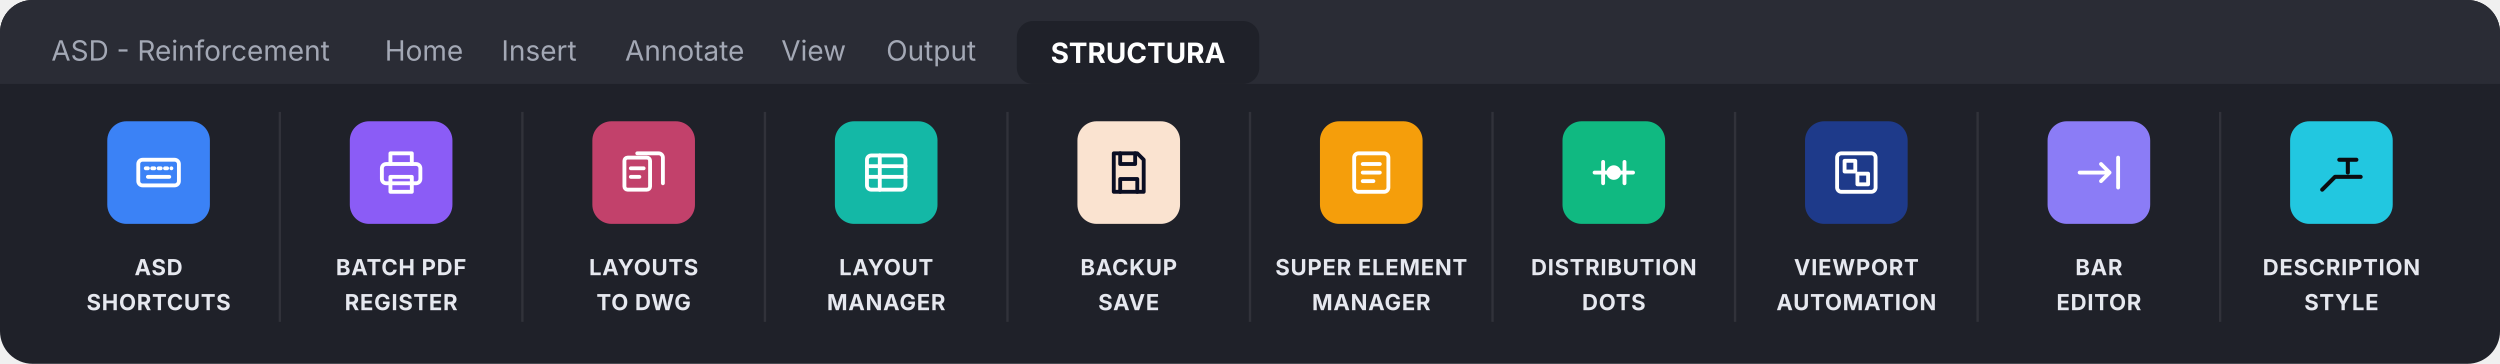
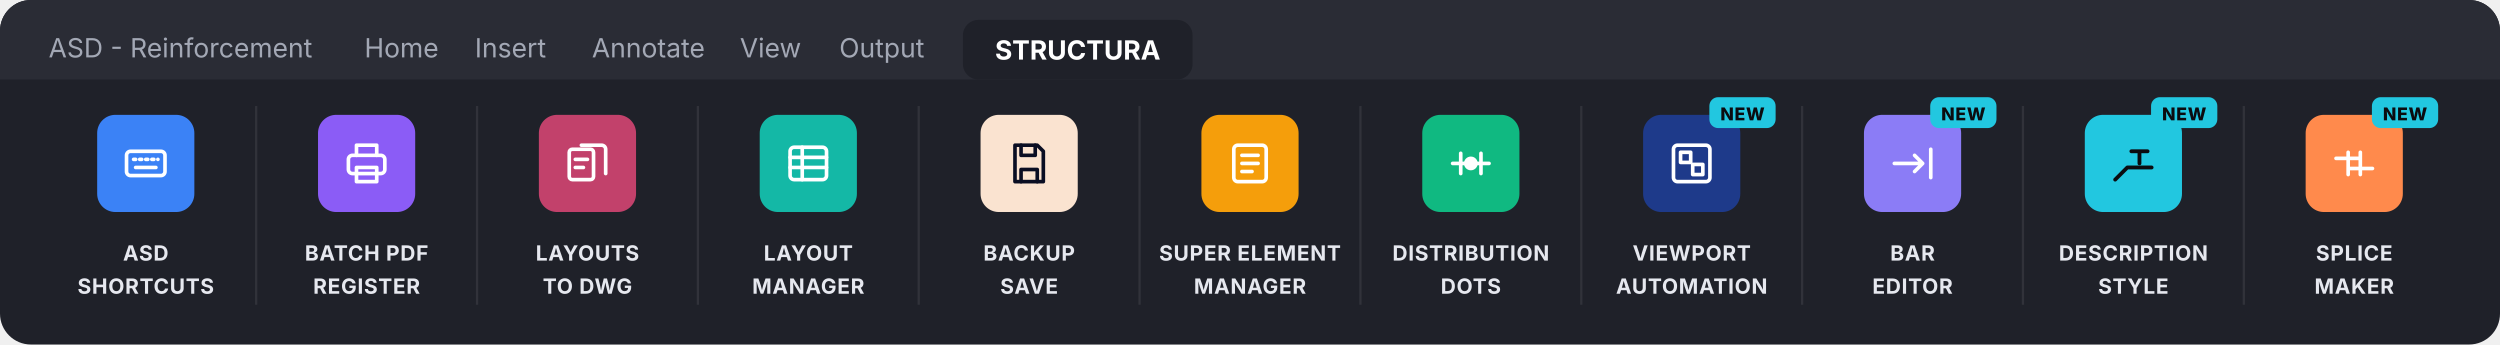
- <svg xmlns="http://www.w3.org/2000/svg" width="1072" height="156" viewBox="0 0 1072 156">
-   <rect width="1072" height="156" rx="14" fill="#1f2129" />
-   <path d="M0 14a14 14 0 0 1 14-14H1058a14 14 0 0 1 14 14V36H0z" fill="#2a2c35" />
+ <svg xmlns="http://www.w3.org/2000/svg" width="1132" height="156" viewBox="0 0 1132 156">
+   <rect width="1132" height="156" rx="14" fill="#1f2129" />
+   <path d="M0 14a14 14 0 0 1 14-14H1118a14 14 0 0 1 14 14V36H0z" fill="#2a2c35" />
  <g font-family="Segoe UI, Inter, Helvetica, Arial, sans-serif" font-size="12" fill="#a3a8b5">
    <text x="22" y="26">ASD - Reinforcement</text>
    <text x="165" y="26">Home</text>
    <text x="215" y="26">Insert</text>
    <text x="268" y="26">Annotate</text>
    <text x="335" y="26">View</text>
    <text x="380" y="26">Output</text>
  </g>
  <rect x="436" y="9" width="104" height="27" rx="7" fill="#1f2129" />
  <text x="488" y="27" text-anchor="middle" fill="#fff" font-size="12" font-weight="700" font-family="Segoe UI, Inter, Helvetica, Arial, sans-serif">STRUCTURA</text>
  <g font-family="Segoe UI, Inter, Helvetica, Arial, sans-serif" font-size="9.5" font-weight="700" fill="#e6e8ef" letter-spacing=".3">
-     <g transform="translate(46.0 52) scale(.9167)">
+     <g transform="translate(44.0 52) scale(.9167)">
      <rect width="48" height="48" rx="9" fill="#3B82F6" />
      <g transform="translate(12 12)" fill="none" stroke="#fff" stroke-width="1.8" stroke-linecap="round" stroke-linejoin="round">
        <rect x="2.5" y="6" width="19" height="12" rx="2" />
        <path d="M6 10h1M9 10h1M12 10h1M15 10h1M18 10h0M7 14h10" />
      </g>
    </g>
-     <text x="68.0" y="118" text-anchor="middle">ASD</text>
-     <text x="68.0" y="133" text-anchor="middle">SHORTCUTS</text>
-     <g transform="translate(150.0 52) scale(.9167)">
+     <text x="66.0" y="118" text-anchor="middle">ASD</text>
+     <text x="66.0" y="133" text-anchor="middle">SHORTCUTS</text>
+     <g transform="translate(144.0 52) scale(.9167)">
      <rect width="48" height="48" rx="9" fill="#8B5CF6" />
      <g transform="translate(12 12)" fill="none" stroke="#fff" stroke-width="1.8" stroke-linecap="round" stroke-linejoin="round">
        <path d="M7 8V3h10v5" />
        <rect x="3" y="8" width="18" height="9" rx="2" />
        <path d="M7 14h10v7H7z" />
      </g>
    </g>
-     <text x="172.0" y="118" text-anchor="middle">BATCH PDF</text>
-     <text x="172.0" y="133" text-anchor="middle">REGISTER</text>
-     <path d="M120 48V138" stroke="#ffffff" stroke-opacity=".08" />
-     <g transform="translate(254.0 52) scale(.9167)">
+     <text x="166.0" y="118" text-anchor="middle">BATCH PDF</text>
+     <text x="166.0" y="133" text-anchor="middle">REGISTER</text>
+     <path d="M116 48V138" stroke="#ffffff" stroke-opacity=".08" />
+     <g transform="translate(244.0 52) scale(.9167)">
      <rect width="48" height="48" rx="9" fill="#C2416B" />
      <g transform="translate(12 12)" fill="none" stroke="#fff" stroke-width="1.8" stroke-linecap="round" stroke-linejoin="round">
        <rect x="3" y="5" width="12" height="15" rx="1.5" />
        <path d="M9 3h10a2 2 0 0 1 2 2v12" />
        <path d="M6 10h6M6 14h4" />
      </g>
    </g>
-     <text x="276.0" y="118" text-anchor="middle">LAYOUTS</text>
-     <text x="276.0" y="133" text-anchor="middle">TO DWG</text>
-     <path d="M224 48V138" stroke="#ffffff" stroke-opacity=".08" />
-     <g transform="translate(358.0 52) scale(.9167)">
+     <text x="266.0" y="118" text-anchor="middle">LAYOUTS</text>
+     <text x="266.0" y="133" text-anchor="middle">TO DWG</text>
+     <path d="M216 48V138" stroke="#ffffff" stroke-opacity=".08" />
+     <g transform="translate(344.0 52) scale(.9167)">
      <rect width="48" height="48" rx="9" fill="#14B8A6" />
      <g transform="translate(12 12)" fill="none" stroke="#fff" stroke-width="1.8" stroke-linecap="round" stroke-linejoin="round">
        <rect x="3" y="4" width="18" height="16" rx="2" />
        <path d="M3 9h18M3 14h18M9 4v16" />
      </g>
    </g>
-     <text x="380.0" y="118" text-anchor="middle">LAYOUT</text>
-     <text x="380.0" y="133" text-anchor="middle">MANAGER</text>
-     <path d="M328 48V138" stroke="#ffffff" stroke-opacity=".08" />
-     <g transform="translate(462.0 52) scale(.9167)">
+     <text x="366.0" y="118" text-anchor="middle">LAYOUT</text>
+     <text x="366.0" y="133" text-anchor="middle">MANAGER</text>
+     <path d="M316 48V138" stroke="#ffffff" stroke-opacity=".08" />
+     <g transform="translate(444.0 52) scale(.9167)">
      <rect width="48" height="48" rx="9" fill="#FAE3D0" />
      <g transform="translate(12 12)" fill="none" stroke="#0A0E23" stroke-width="1.8" stroke-linecap="round" stroke-linejoin="round">
        <path d="M5 3h11l3 3v15H5z" />
        <path d="M8 3v5h7V3M8 21v-6h8v6" />
      </g>
    </g>
-     <text x="484.0" y="118" text-anchor="middle">BACKUP</text>
-     <text x="484.0" y="133" text-anchor="middle">SAVE</text>
-     <path d="M432 48V138" stroke="#ffffff" stroke-opacity=".08" />
-     <g transform="translate(566.0 52) scale(.9167)">
+     <text x="466.0" y="118" text-anchor="middle">BACKUP</text>
+     <text x="466.0" y="133" text-anchor="middle">SAVE</text>
+     <path d="M416 48V138" stroke="#ffffff" stroke-opacity=".08" />
+     <g transform="translate(544.0 52) scale(.9167)">
      <rect width="48" height="48" rx="9" fill="#F59E0B" />
      <g transform="translate(12 12)" fill="none" stroke="#fff" stroke-width="1.8" stroke-linecap="round" stroke-linejoin="round">
        <rect x="4" y="3" width="16" height="18" rx="2" />
        <path d="M8 8h8M8 12h8M8 16h5" />
      </g>
    </g>
-     <text x="588.0" y="118" text-anchor="middle">SUPER ELEMENT</text>
-     <text x="588.0" y="133" text-anchor="middle">MANAGER</text>
-     <path d="M536 48V138" stroke="#ffffff" stroke-opacity=".08" />
-     <g transform="translate(670.0 52) scale(.9167)">
+     <text x="566.0" y="118" text-anchor="middle">SUPER ELEMENT</text>
+     <text x="566.0" y="133" text-anchor="middle">MANAGER</text>
+     <path d="M516 48V138" stroke="#ffffff" stroke-opacity=".08" />
+     <g transform="translate(644.0 52) scale(.9167)">
      <rect width="48" height="48" rx="9" fill="#10B981" />
      <g transform="translate(12 12)" fill="none" stroke="#fff" stroke-width="1.8" stroke-linecap="round" stroke-linejoin="round">
        <path d="M3 12h18M7 7v10M17 7v10" />
        <circle cx="12" cy="12" r="2.5" fill="#fff" />
      </g>
    </g>
-     <text x="692.0" y="118" text-anchor="middle">DISTRIBUTION</text>
-     <text x="692.0" y="133" text-anchor="middle">DOTS</text>
-     <path d="M640 48V138" stroke="#ffffff" stroke-opacity=".08" />
-     <g transform="translate(774.0 52) scale(.9167)">
+     <text x="666.0" y="118" text-anchor="middle">DISTRIBUTION</text>
+     <text x="666.0" y="133" text-anchor="middle">DOTS</text>
+     <path d="M616 48V138" stroke="#ffffff" stroke-opacity=".08" />
+     <g transform="translate(744.0 52) scale(.9167)">
      <rect width="48" height="48" rx="9" fill="#1E3A8A" />
      <g transform="translate(12 12)" fill="none" stroke="#fff" stroke-width="1.8" stroke-linecap="round" stroke-linejoin="round">
        <rect x="3" y="3" width="18" height="18" rx="2" />
        <rect x="6.5" y="6.5" width="5" height="5" />
        <rect x="12.5" y="12.5" width="5" height="5" />
      </g>
    </g>
-     <text x="796.0" y="118" text-anchor="middle">VIEWPORT</text>
-     <text x="796.0" y="133" text-anchor="middle">AUTOMATION</text>
-     <path d="M744 48V138" stroke="#ffffff" stroke-opacity=".08" />
-     <g transform="translate(878.0 52) scale(.9167)">
+     <text x="766.0" y="118" text-anchor="middle">VIEWPORT</text>
+     <text x="766.0" y="133" text-anchor="middle">AUTOMATION</text>
+     <rect x="774.0" y="44" width="30" height="14" rx="4" fill="#22C7E0" />
+     <text x="789.0" y="54.5" text-anchor="middle" font-size="8" font-weight="800" fill="#0b0c10">NEW</text>
+     <path d="M716 48V138" stroke="#ffffff" stroke-opacity=".08" />
+     <g transform="translate(844.0 52) scale(.9167)">
      <rect width="48" height="48" rx="9" fill="#8B7CF6" />
      <g transform="translate(12 12)" fill="none" stroke="#fff" stroke-width="1.8" stroke-linecap="round" stroke-linejoin="round">
        <path d="M3 12h14M13 8l4 4-4 4M21 5v14" />
      </g>
    </g>
-     <text x="900.0" y="118" text-anchor="middle">BAR</text>
-     <text x="900.0" y="133" text-anchor="middle">EDITOR</text>
-     <path d="M848 48V138" stroke="#ffffff" stroke-opacity=".08" />
-     <g transform="translate(982.0 52) scale(.9167)">
+     <text x="866.0" y="118" text-anchor="middle">BAR</text>
+     <text x="866.0" y="133" text-anchor="middle">EDITOR</text>
+     <rect x="874.0" y="44" width="30" height="14" rx="4" fill="#22C7E0" />
+     <text x="889.0" y="54.5" text-anchor="middle" font-size="8" font-weight="800" fill="#0b0c10">NEW</text>
+     <path d="M816 48V138" stroke="#ffffff" stroke-opacity=".08" />
+     <g transform="translate(944.0 52) scale(.9167)">
      <rect width="48" height="48" rx="9" fill="#22C7E0" />
      <g transform="translate(12 12)" fill="none" stroke="#0b0c10" stroke-width="1.9" stroke-linecap="round" stroke-linejoin="round">
        <path d="M3 20l6-6M9 14h12" />
        <path d="M11 6h8M15 6v6" />
      </g>
    </g>
-     <text x="1004.0" y="118" text-anchor="middle">DESCRIPTION</text>
-     <text x="1004.0" y="133" text-anchor="middle">STYLE</text>
-     <path d="M952 48V138" stroke="#ffffff" stroke-opacity=".08" />
+     <text x="966.0" y="118" text-anchor="middle">DESCRIPTION</text>
+     <text x="966.0" y="133" text-anchor="middle">STYLE</text>
+     <rect x="974.0" y="44" width="30" height="14" rx="4" fill="#22C7E0" />
+     <text x="989.0" y="54.5" text-anchor="middle" font-size="8" font-weight="800" fill="#0b0c10">NEW</text>
+     <path d="M916 48V138" stroke="#ffffff" stroke-opacity=".08" />
+     <g transform="translate(1044.0 52) scale(.9167)">
+       <rect width="48" height="48" rx="9" fill="#FF8A4C" />
+       <g transform="translate(12 12)" fill="none" stroke="#fff" stroke-width="1.8" stroke-linecap="round" stroke-linejoin="round">
+         <path d="M3 9.5h12M9 14.5h12M9 6.5v11M15 6.5v11" />
+       </g>
+     </g>
+     <text x="1066.0" y="118" text-anchor="middle">SPLICE</text>
+     <text x="1066.0" y="133" text-anchor="middle">MAKER</text>
+     <rect x="1074.0" y="44" width="30" height="14" rx="4" fill="#22C7E0" />
+     <text x="1089.0" y="54.5" text-anchor="middle" font-size="8" font-weight="800" fill="#0b0c10">NEW</text>
+     <path d="M1016 48V138" stroke="#ffffff" stroke-opacity=".08" />
  </g>
</svg>
